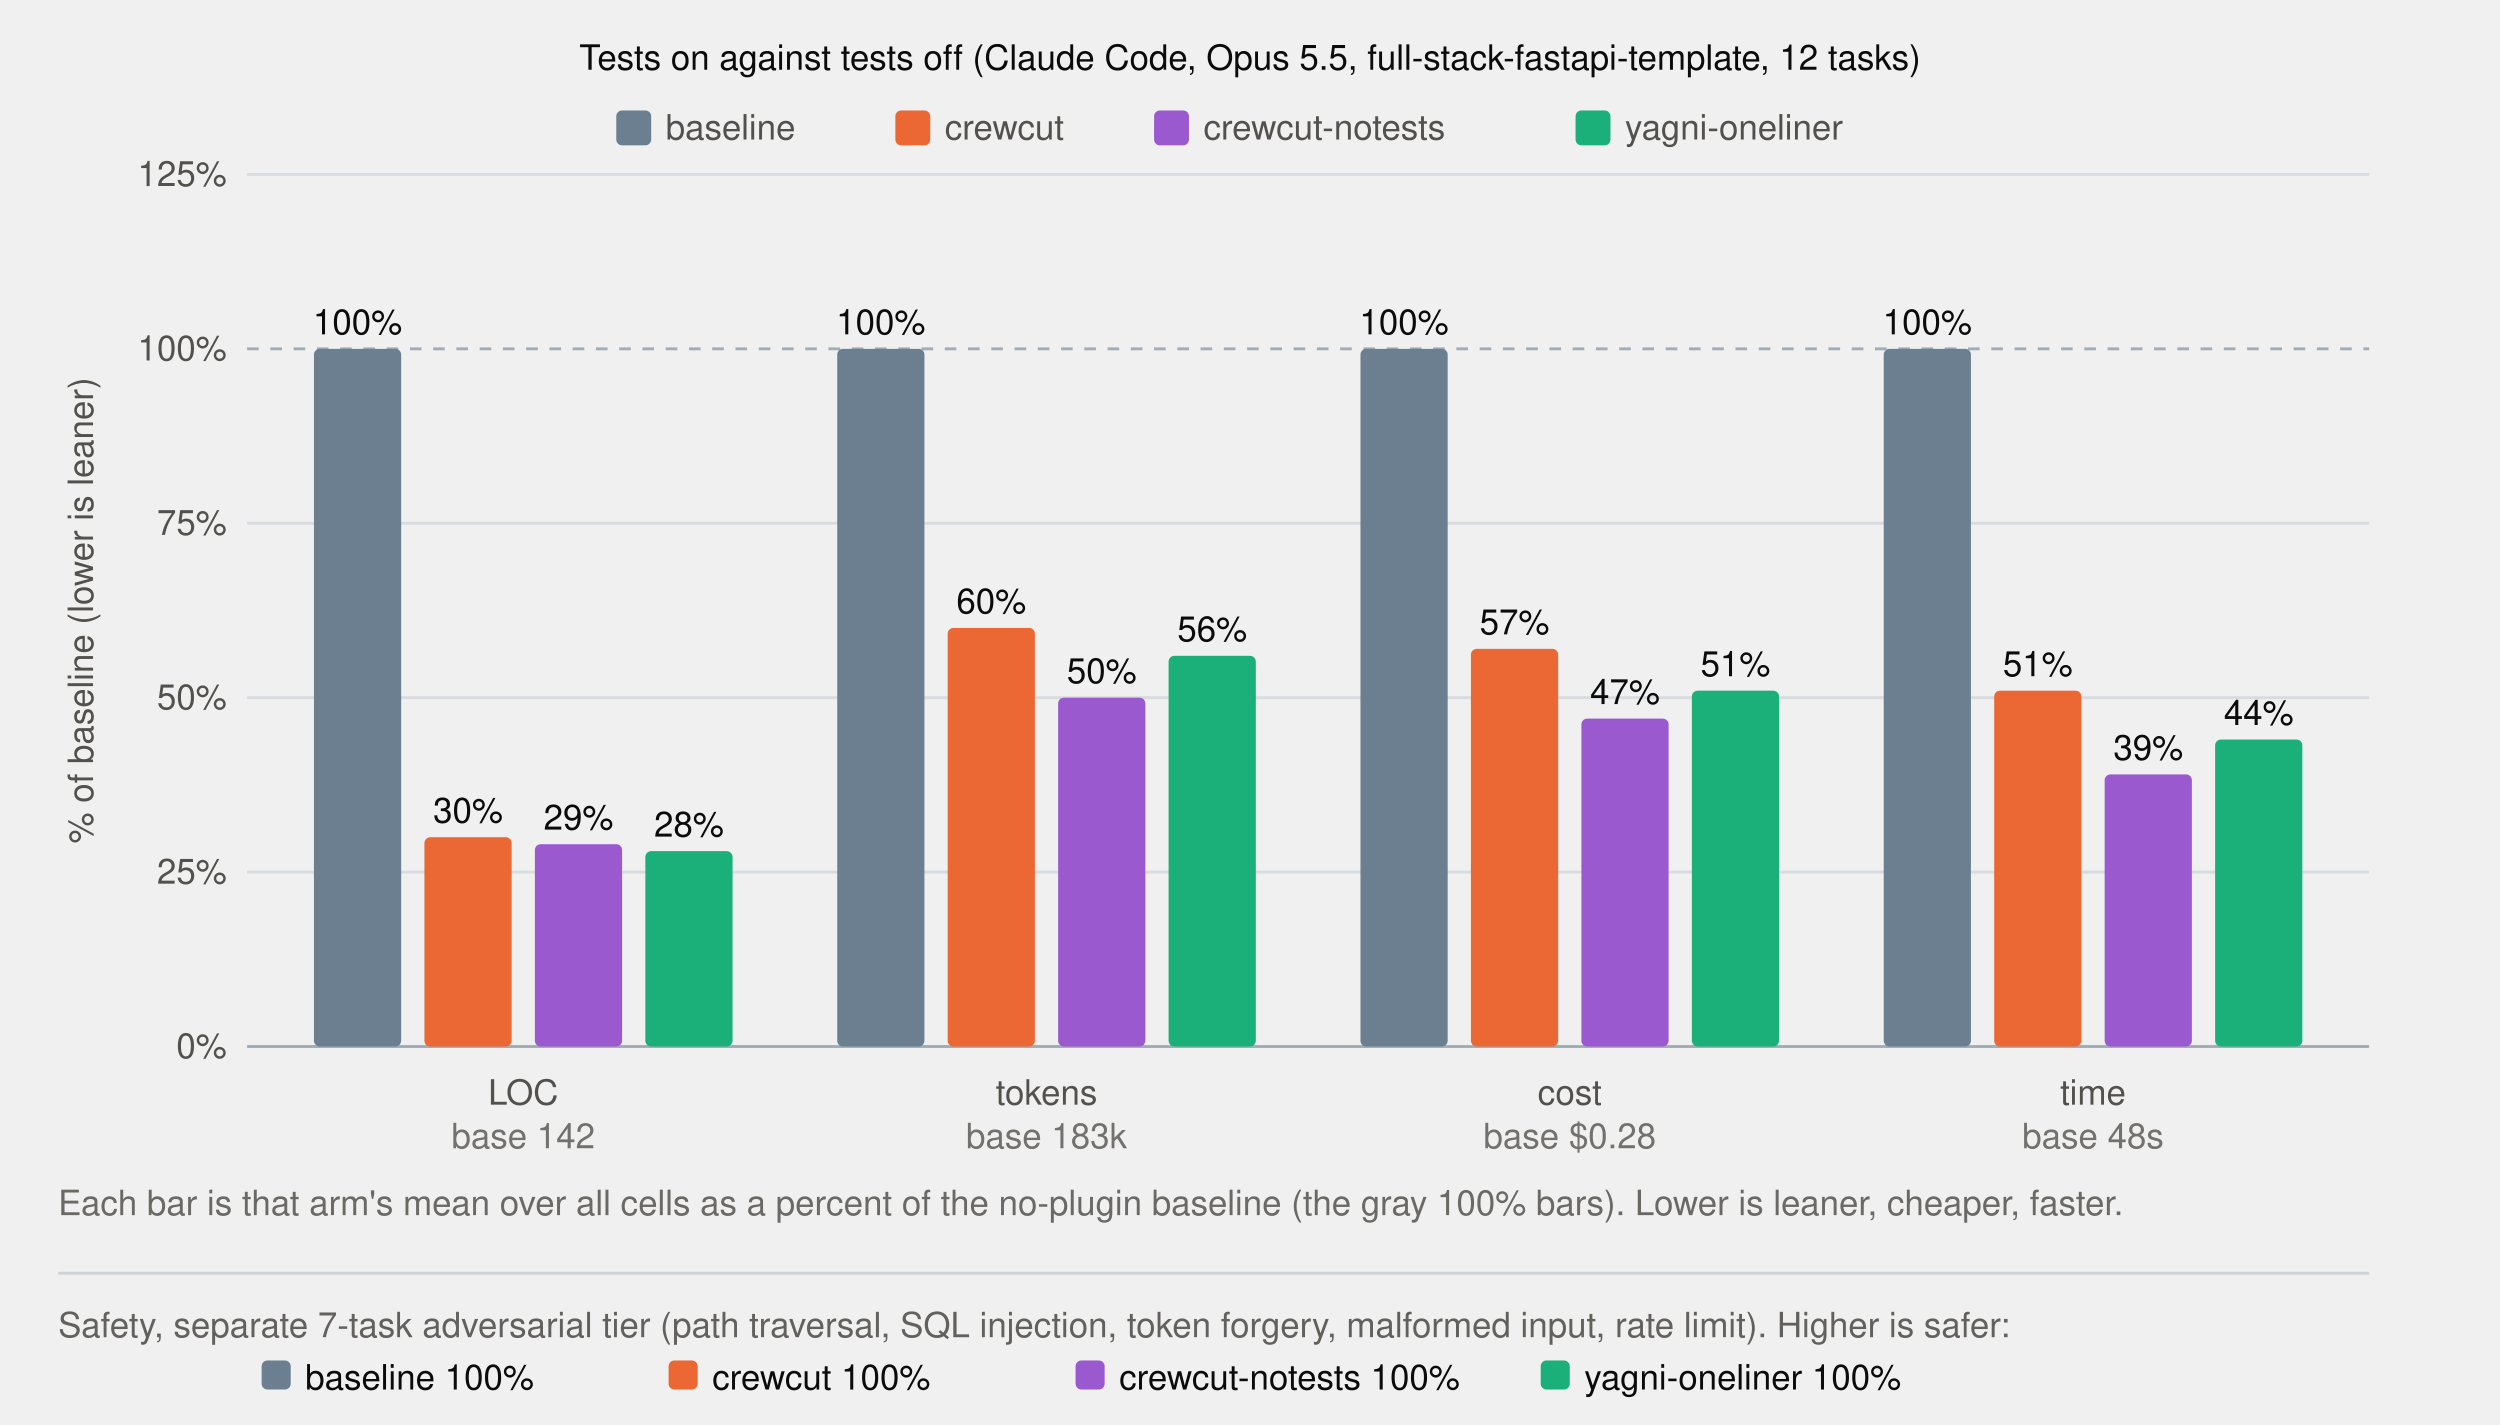
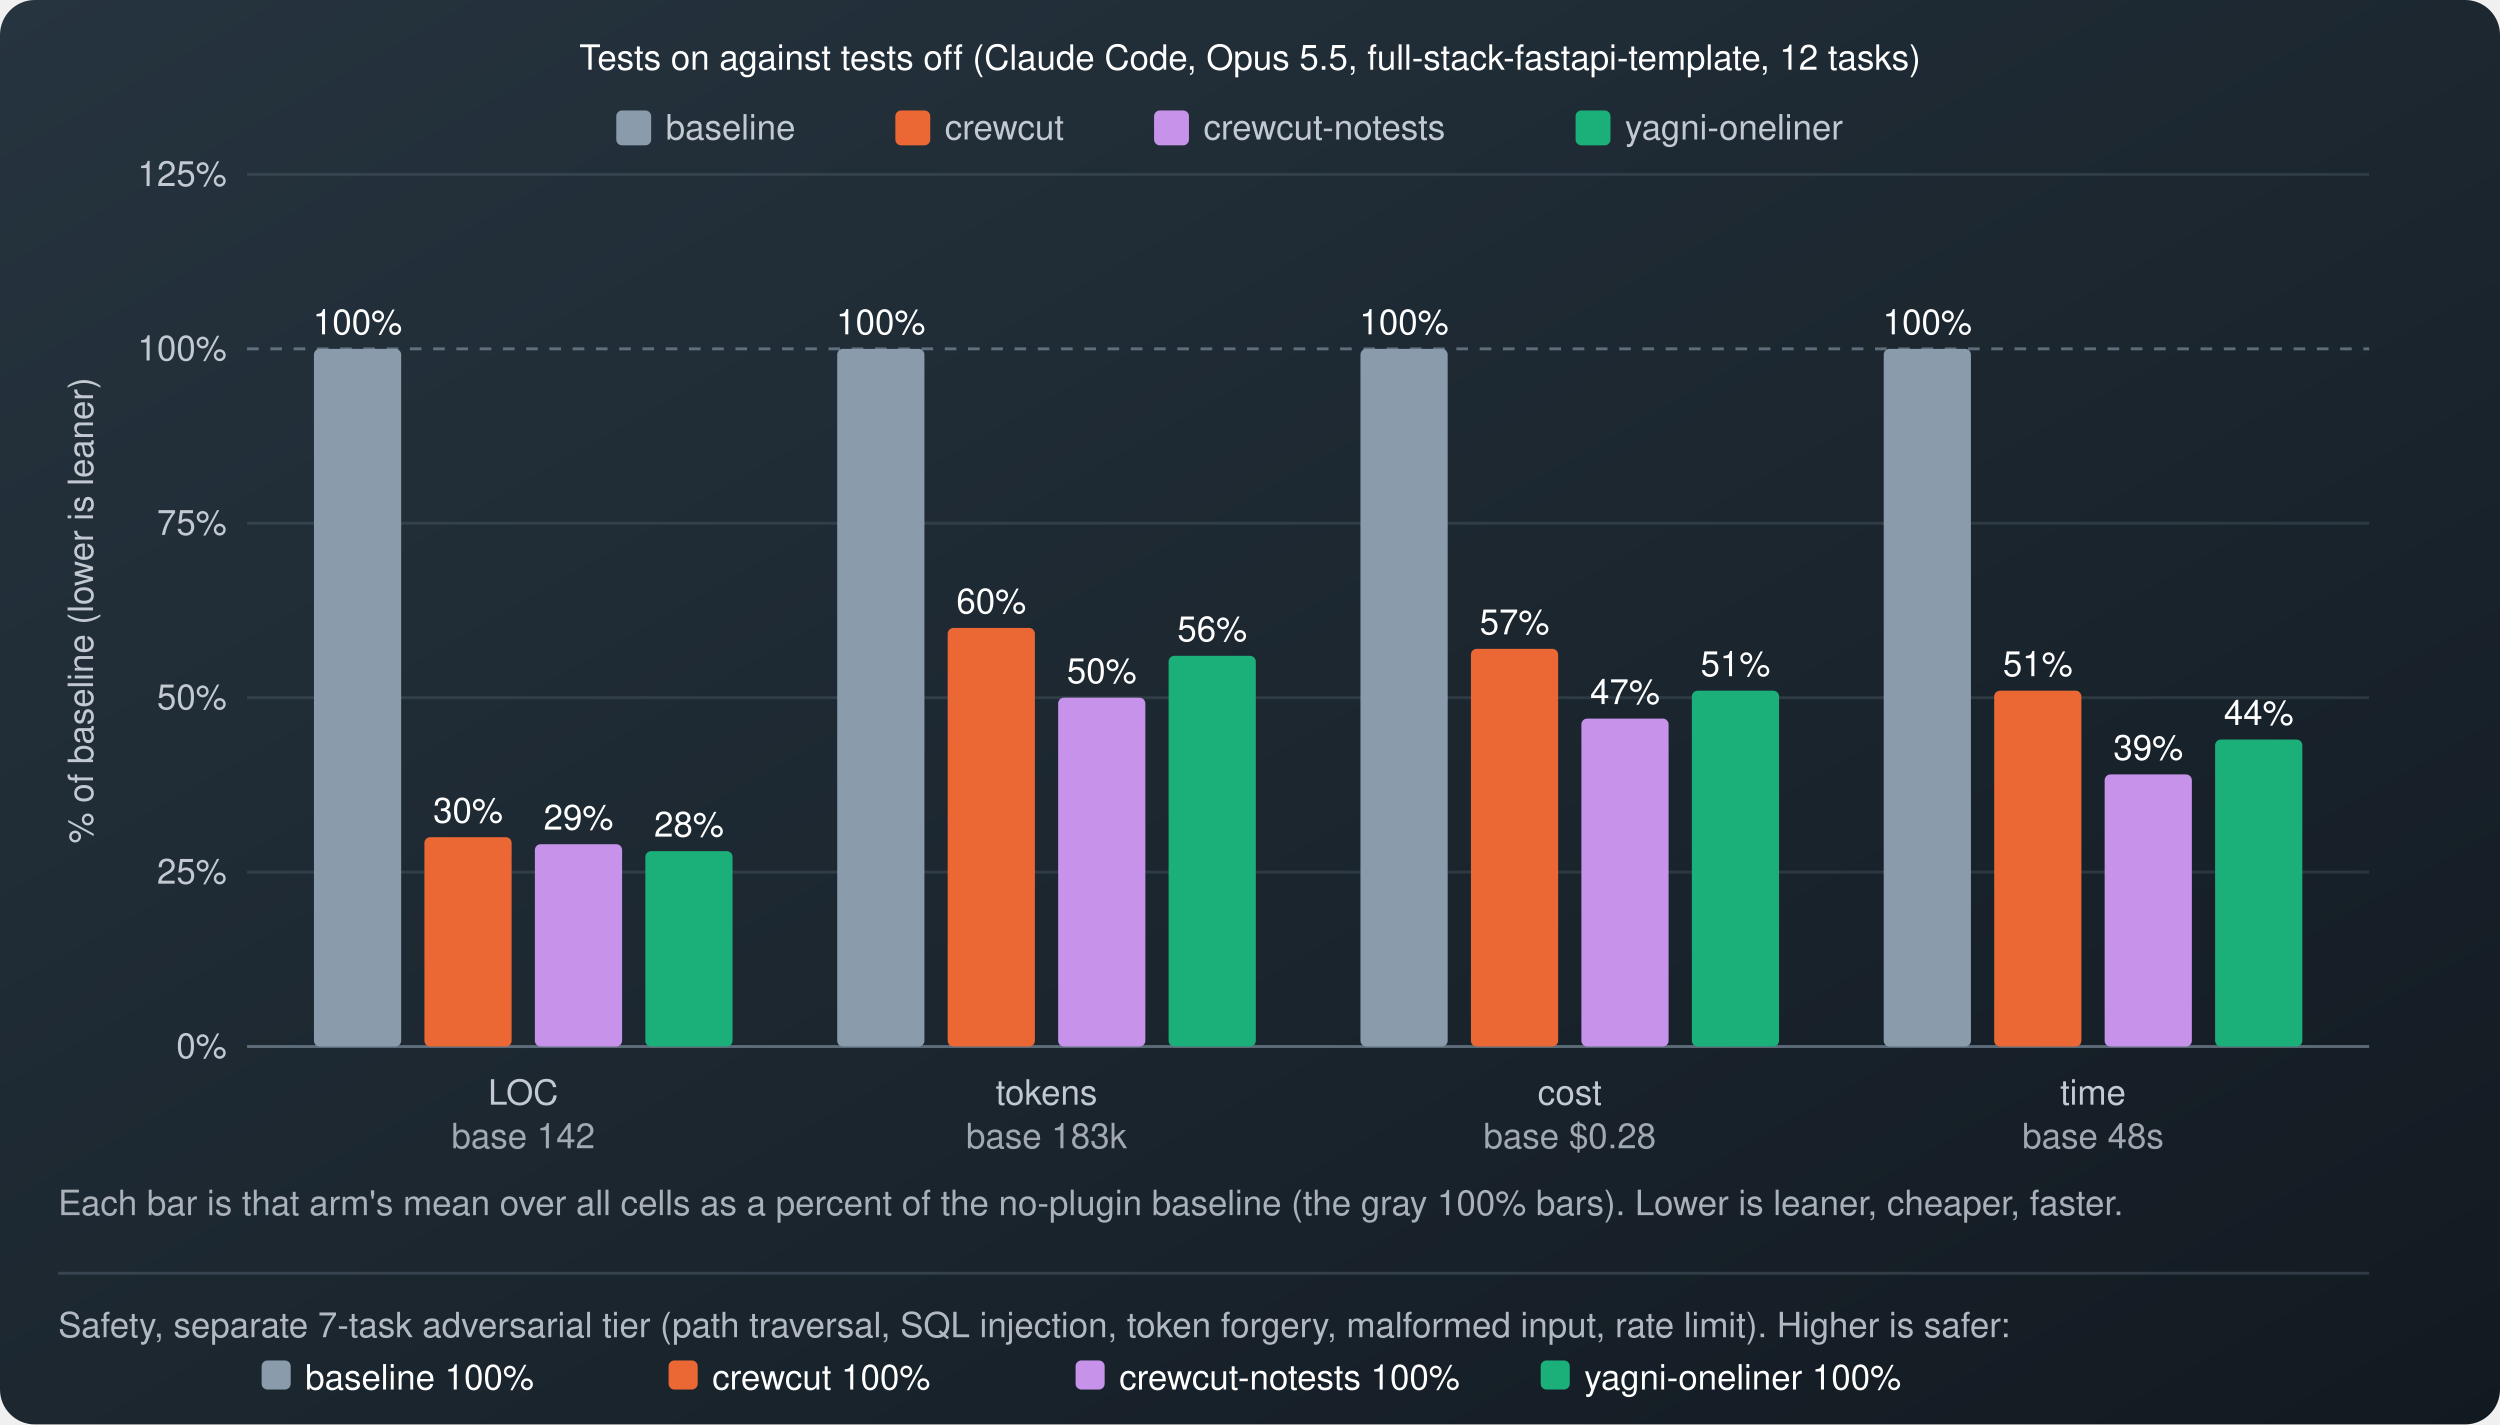
<svg xmlns="http://www.w3.org/2000/svg" viewBox="0 0 860 490" width="860" height="490" role="img" aria-label="baseline: LOC 100%, tokens 100%, cost 100%, time 100%, safe 100%; crewcut: LOC 30%, tokens 60%, cost 57%, time 51%, safe 100%; crewcut-notests: LOC 29%, tokens 50%, cost 47%, time 39%, safe 100%; yagni-oneliner: LOC 28%, tokens 56%, cost 51%, time 44%, safe 100%">
  <style>
-   text { font: 12px -apple-system, "Segoe UI", Helvetica, Arial, sans-serif; fill: #52514e; }
-   .ink { fill: #0b0b0b; } .grid { stroke: #6b7f90; } .base { fill: #6b7f90; }
-   .crewcut { fill: #eb6834; } .notests { fill: #9b59d0; } .caveman { fill: #febc2e; } .yagni { fill: #1baf7a; } .bad { fill: #e34948; }
-   @media (prefers-color-scheme: dark) {
-     text { fill: #c3c2b7; } .ink { fill: #ffffff; } .grid { stroke: #6b7f90; } .base { fill: #6b7f90; }
-     .crewcut { fill: #eb6834; } .notests { fill: #c792ea; } .caveman { fill: #febc2e; } .yagni { fill: #1baf7a; } .bad { fill: #e34948; }
-   }
+   text { font: 12px -apple-system, "Segoe UI", Helvetica, Arial, sans-serif; fill: #c3c9d1; }
+   .ink { fill: #ffffff; } .grid { stroke: #8a9bab; } .base { fill: #8a9bab; }
+   .crewcut { fill: #eb6834; } .notests { fill: #c792ea; } .caveman { fill: #febc2e; } .yagni { fill: #1baf7a; } .bad { fill: #ff6b6b; }
</style>
+   <defs>
+     <linearGradient id="bg" x1="0" y1="0" x2="1" y2="1">
+       <stop offset="0" stop-color="#26343F" />
+       <stop offset="1" stop-color="#121A21" />
+     </linearGradient>
+   </defs>
+   <rect width="860" height="490" rx="12" fill="url(#bg)" />
  <text x="430" y="24" font-size="15" font-weight="600" text-anchor="middle" class="ink">Tests on against tests off (Claude Code, Opus 5.5, full-stack-fastapi-template, 12 tasks)</text>
  <rect x="212" y="38" width="12" height="12" rx="2" class="base" />
  <text x="229" y="48">baseline</text>
  <rect x="308" y="38" width="12" height="12" rx="2" class="crewcut" />
  <text x="325" y="48">crewcut</text>
  <rect x="397" y="38" width="12" height="12" rx="2" class="notests" />
  <text x="414" y="48">crewcut-notests</text>
  <rect x="542" y="38" width="12" height="12" rx="2" class="yagni" />
  <text x="559" y="48">yagni-oneliner</text>
  <text x="32" y="210" text-anchor="middle" transform="rotate(-90 32 210)">% of baseline (lower is leaner)</text>
  <line x1="85" y1="360.0" x2="815" y2="360.0" class="grid" stroke-opacity="0.6" />
  <text x="78" y="364.0" font-size="11" text-anchor="end">0%</text>
  <line x1="85" y1="300.0" x2="815" y2="300.0" class="grid" stroke-opacity="0.18" />
  <text x="78" y="304.0" font-size="11" text-anchor="end">25%</text>
  <line x1="85" y1="240.0" x2="815" y2="240.0" class="grid" stroke-opacity="0.18" />
  <text x="78" y="244.0" font-size="11" text-anchor="end">50%</text>
  <line x1="85" y1="180.0" x2="815" y2="180.0" class="grid" stroke-opacity="0.18" />
  <text x="78" y="184.0" font-size="11" text-anchor="end">75%</text>
  <line x1="85" y1="120.0" x2="815" y2="120.0" class="grid" stroke-dasharray="4 4" stroke-opacity="0.6" />
  <text x="78" y="124.0" font-size="11" text-anchor="end">100%</text>
  <line x1="85" y1="60.0" x2="815" y2="60.0" class="grid" stroke-opacity="0.18" />
  <text x="78" y="64.0" font-size="11" text-anchor="end">125%</text>
  <rect x="108" y="120.0" width="30" height="240.0" rx="2" class="base" />
  <text x="123" y="115.0" font-size="10" text-anchor="middle" class="ink">100%</text>
  <rect x="146" y="288.0" width="30" height="72.0" rx="2" class="crewcut" />
  <text x="161" y="283.0" font-size="10" text-anchor="middle" class="ink" font-weight="600">30%</text>
  <rect x="184" y="290.4" width="30" height="69.6" rx="2" class="notests" />
  <text x="199" y="285.4" font-size="10" text-anchor="middle" class="ink">29%</text>
  <rect x="222" y="292.8" width="30" height="67.2" rx="2" class="yagni" />
  <text x="237" y="287.8" font-size="10" text-anchor="middle" class="ink">28%</text>
  <text x="180" y="380" font-size="13" text-anchor="middle">LOC</text>
  <text x="180" y="395" font-size="10" text-anchor="middle" opacity="0.8">base 142</text>
  <rect x="288" y="120.0" width="30" height="240.0" rx="2" class="base" />
  <text x="303" y="115.0" font-size="10" text-anchor="middle" class="ink">100%</text>
  <rect x="326" y="216.0" width="30" height="144.0" rx="2" class="crewcut" />
  <text x="341" y="211.0" font-size="10" text-anchor="middle" class="ink" font-weight="600">60%</text>
  <rect x="364" y="240.0" width="30" height="120.0" rx="2" class="notests" />
  <text x="379" y="235.0" font-size="10" text-anchor="middle" class="ink">50%</text>
  <rect x="402" y="225.6" width="30" height="134.4" rx="2" class="yagni" />
  <text x="417" y="220.6" font-size="10" text-anchor="middle" class="ink">56%</text>
  <text x="360" y="380" font-size="13" text-anchor="middle">tokens</text>
  <text x="360" y="395" font-size="10" text-anchor="middle" opacity="0.8">base 183k</text>
  <rect x="468" y="120.0" width="30" height="240.0" rx="2" class="base" />
  <text x="483" y="115.0" font-size="10" text-anchor="middle" class="ink">100%</text>
  <rect x="506" y="223.2" width="30" height="136.8" rx="2" class="crewcut" />
  <text x="521" y="218.2" font-size="10" text-anchor="middle" class="ink" font-weight="600">57%</text>
  <rect x="544" y="247.2" width="30" height="112.8" rx="2" class="notests" />
  <text x="559" y="242.2" font-size="10" text-anchor="middle" class="ink">47%</text>
  <rect x="582" y="237.6" width="30" height="122.4" rx="2" class="yagni" />
  <text x="597" y="232.6" font-size="10" text-anchor="middle" class="ink">51%</text>
  <text x="540" y="380" font-size="13" text-anchor="middle">cost</text>
  <text x="540" y="395" font-size="10" text-anchor="middle" opacity="0.8">base $0.28</text>
  <rect x="648" y="120.0" width="30" height="240.0" rx="2" class="base" />
  <text x="663" y="115.0" font-size="10" text-anchor="middle" class="ink">100%</text>
  <rect x="686" y="237.6" width="30" height="122.4" rx="2" class="crewcut" />
  <text x="701" y="232.6" font-size="10" text-anchor="middle" class="ink" font-weight="600">51%</text>
  <rect x="724" y="266.4" width="30" height="93.6" rx="2" class="notests" />
  <text x="739" y="261.4" font-size="10" text-anchor="middle" class="ink">39%</text>
  <rect x="762" y="254.4" width="30" height="105.6" rx="2" class="yagni" />
  <text x="777" y="249.4" font-size="10" text-anchor="middle" class="ink">44%</text>
  <text x="720" y="380" font-size="13" text-anchor="middle">time</text>
  <text x="720" y="395" font-size="10" text-anchor="middle" opacity="0.8">base 48s</text>
  <text x="20" y="418" font-size="11" opacity="0.85">Each bar is that arm's mean over all cells as a percent of the no-plugin baseline (the gray 100% bars). Lower is leaner, cheaper, faster.</text>
  <line x1="20" y1="438" x2="815" y2="438" class="grid" stroke-opacity="0.25" />
  <text x="20" y="460" font-size="11" opacity="0.9">Safety, separate 7-task adversarial tier (path traversal, SQL injection, token forgery, malformed input, rate limit). Higher is safer:</text>
  <rect x="90" y="468" width="10" height="10" rx="2" class="base" />
  <text x="105" y="478" class="ink">baseline 100%</text>
  <rect x="230" y="468" width="10" height="10" rx="2" class="crewcut" />
  <text x="245" y="478" class="ink" font-weight="600">crewcut 100%</text>
  <rect x="370" y="468" width="10" height="10" rx="2" class="notests" />
  <text x="385" y="478" class="ink">crewcut-notests 100%</text>
  <rect x="530" y="468" width="10" height="10" rx="2" class="yagni" />
  <text x="545" y="478" class="ink">yagni-oneliner 100%</text>
</svg>
